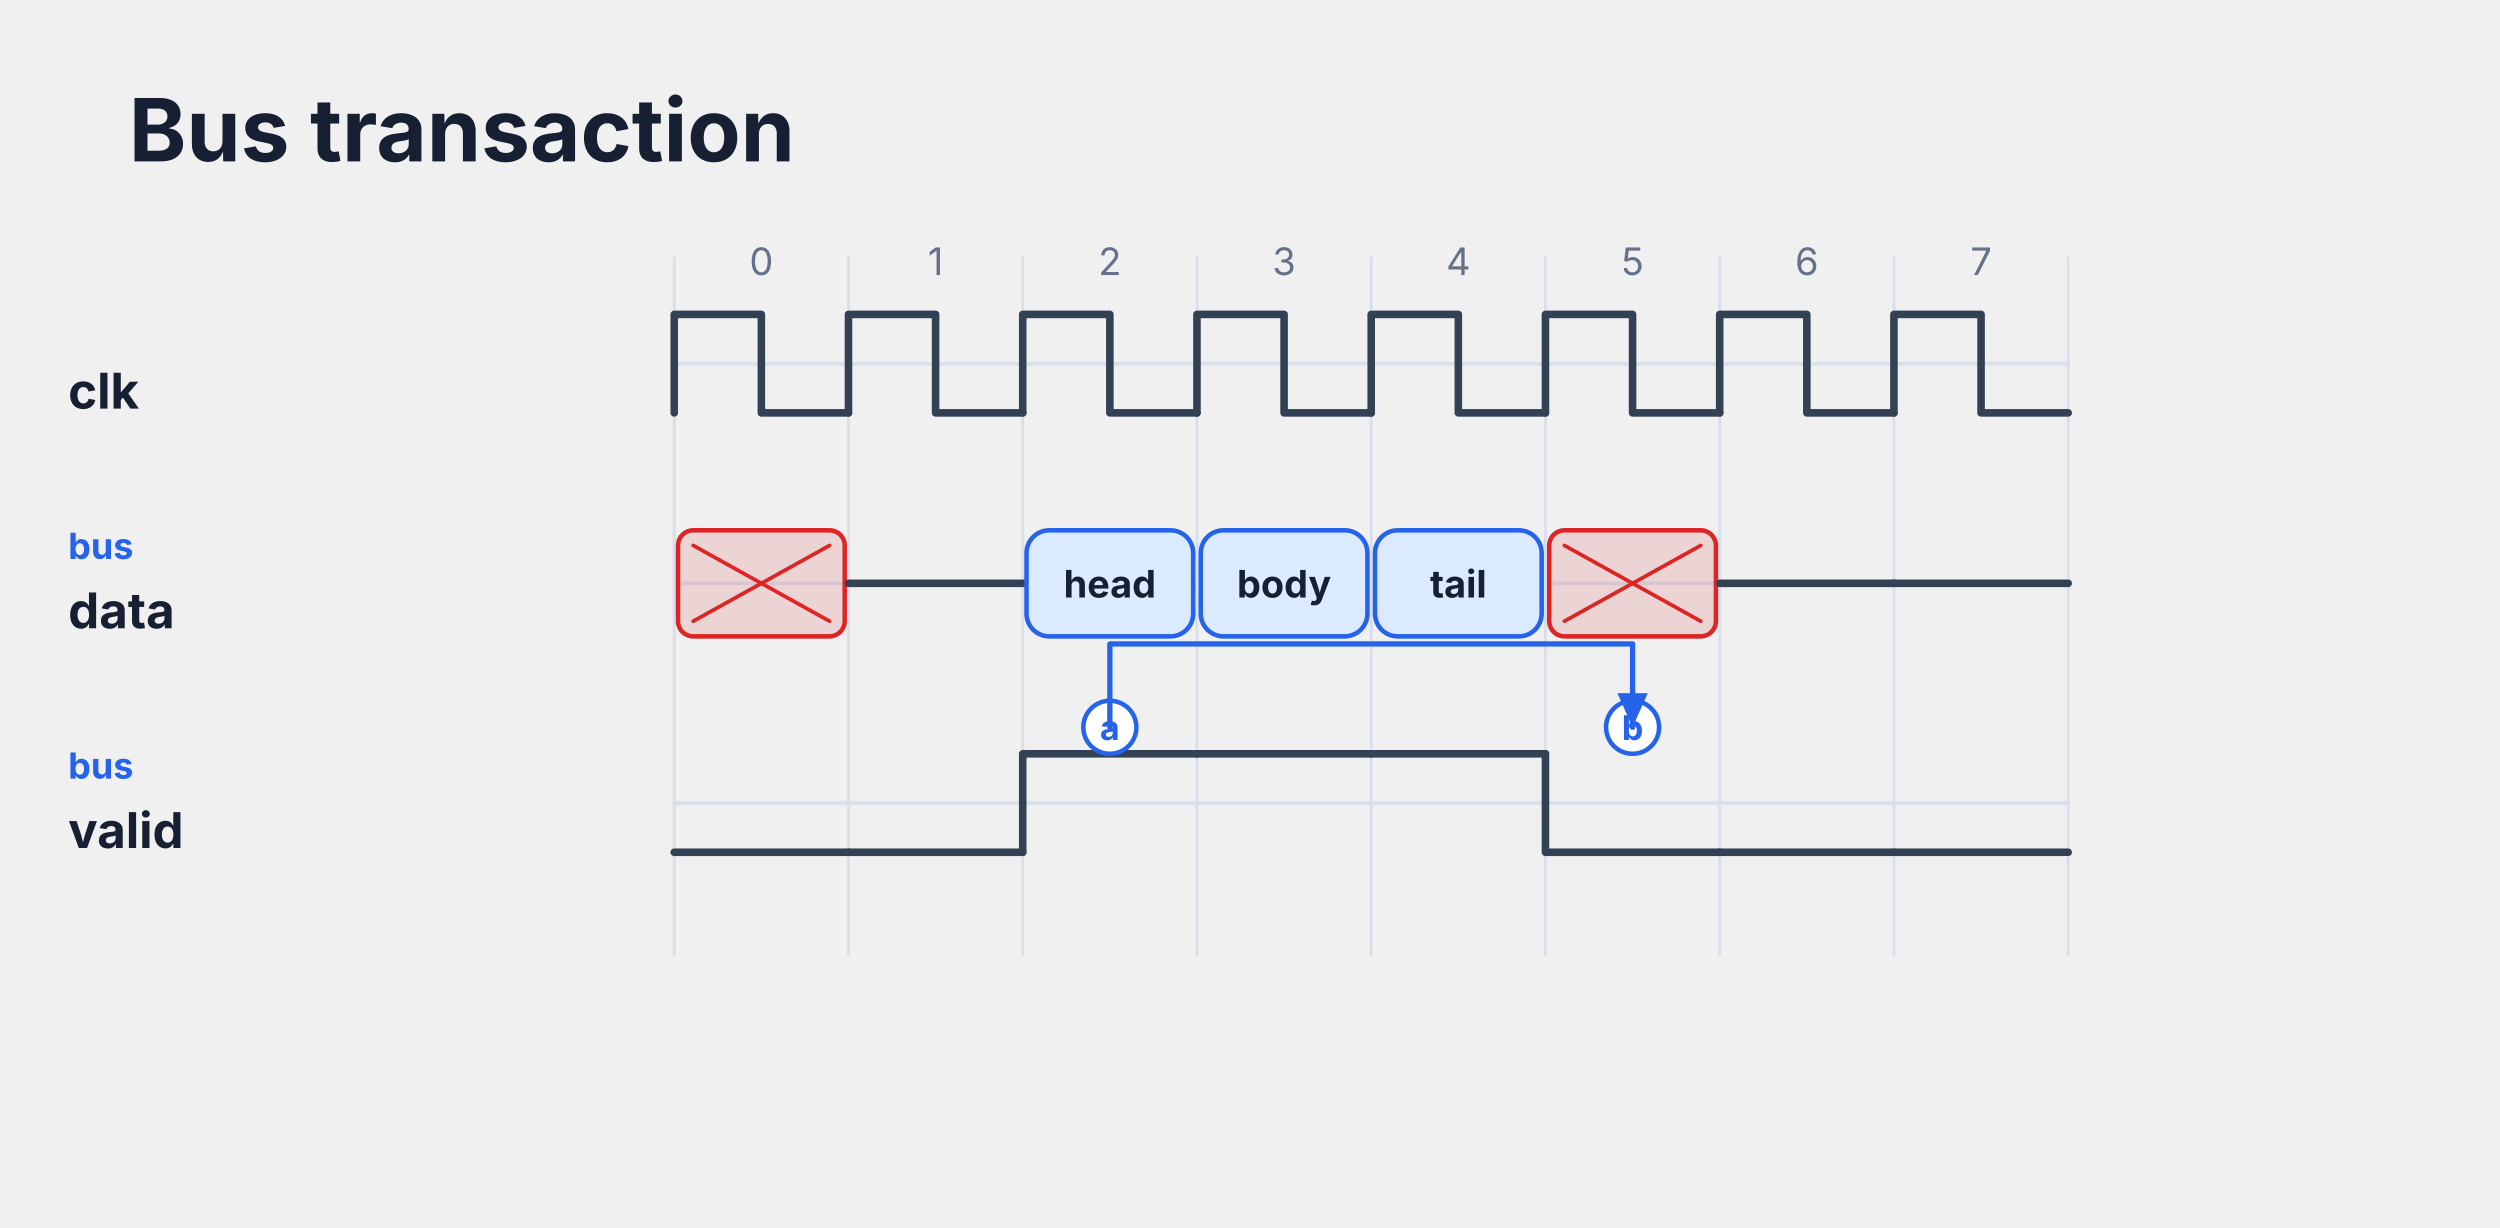
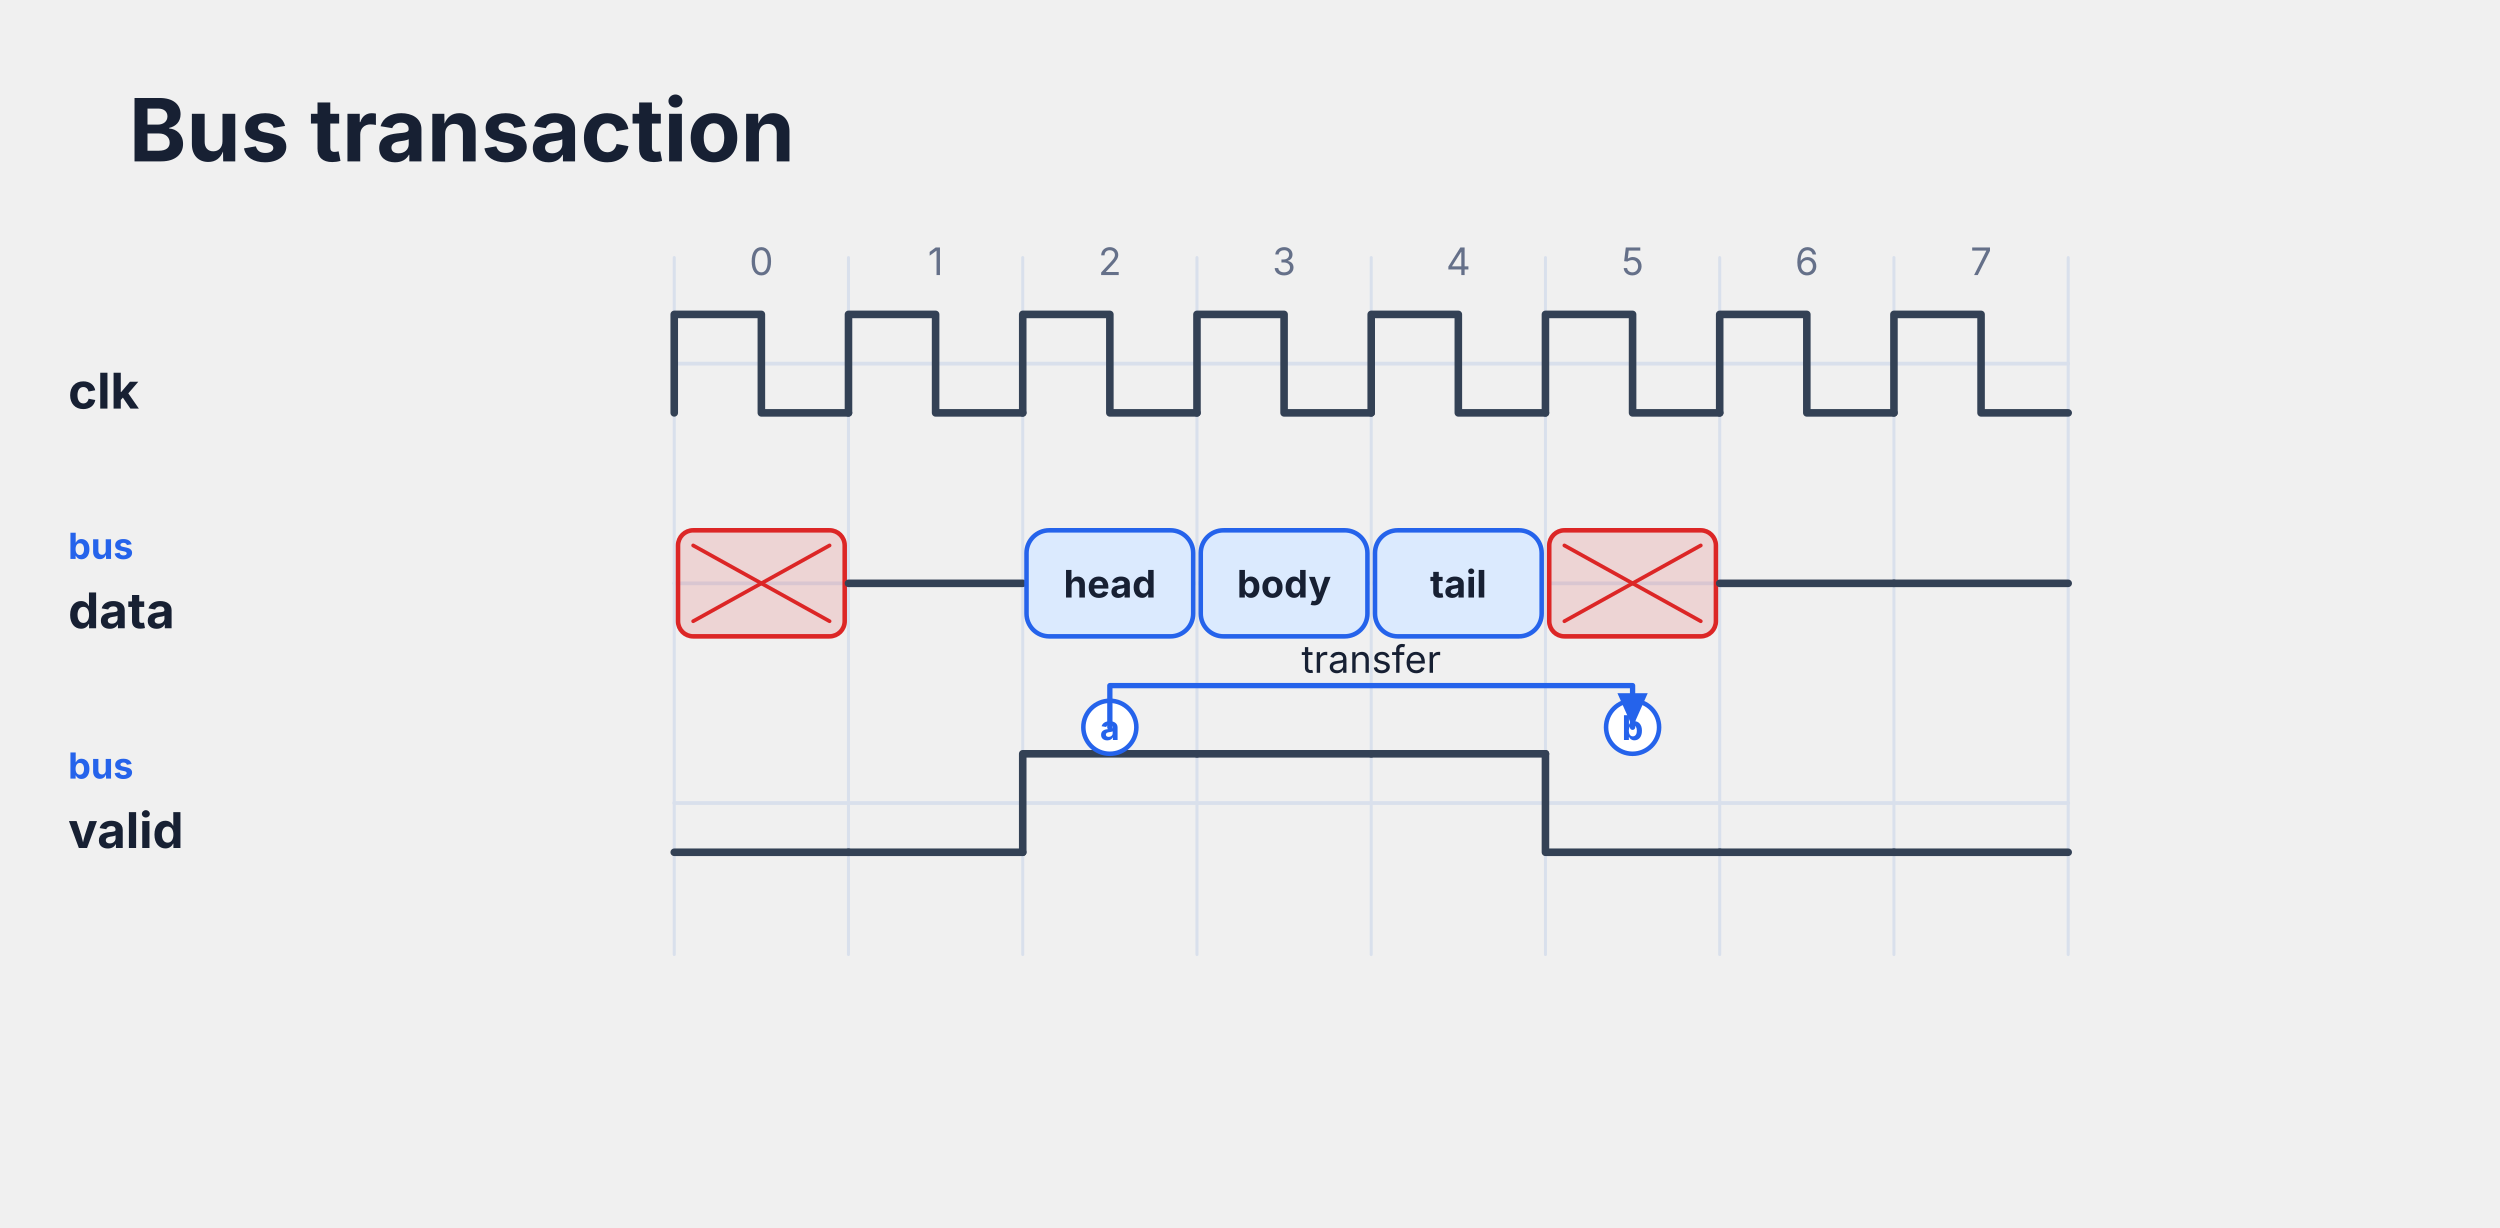
<svg xmlns="http://www.w3.org/2000/svg" width="660.00" height="324.00" viewBox="0 0 660.00 324.00" role="img" aria-labelledby="diagram-title">
  <g shape-rendering="geometricPrecision" text-rendering="optimizeLegibility" font-family="Inter, ui-sans-serif, system-ui, sans-serif">
    <text x="34.00" y="34.00" font-size="23.00" text-anchor="start" dominant-baseline="middle" fill="#172033" font-weight="650" font-style="normal">Bus transaction</text>
    <line x1="178.00" y1="68.00" x2="178.00" y2="252.00" fill="none" stroke="#d9e0ec" stroke-width="0.80" stroke-opacity="1.000" stroke-linecap="round" stroke-linejoin="round" />
    <text x="201.00" y="69.00" font-size="10.00" text-anchor="middle" dominant-baseline="middle" fill="#657089" font-weight="400" font-style="normal">0</text>
    <line x1="224.00" y1="68.00" x2="224.00" y2="252.00" fill="none" stroke="#d9e0ec" stroke-width="0.80" stroke-opacity="1.000" stroke-linecap="round" stroke-linejoin="round" />
    <text x="247.00" y="69.00" font-size="10.00" text-anchor="middle" dominant-baseline="middle" fill="#657089" font-weight="400" font-style="normal">1</text>
    <line x1="270.00" y1="68.00" x2="270.00" y2="252.00" fill="none" stroke="#d9e0ec" stroke-width="0.80" stroke-opacity="1.000" stroke-linecap="round" stroke-linejoin="round" />
    <text x="293.00" y="69.00" font-size="10.00" text-anchor="middle" dominant-baseline="middle" fill="#657089" font-weight="400" font-style="normal">2</text>
    <line x1="316.00" y1="68.00" x2="316.00" y2="252.00" fill="none" stroke="#d9e0ec" stroke-width="0.80" stroke-opacity="1.000" stroke-linecap="round" stroke-linejoin="round" />
    <text x="339.00" y="69.00" font-size="10.00" text-anchor="middle" dominant-baseline="middle" fill="#657089" font-weight="400" font-style="normal">3</text>
    <line x1="362.00" y1="68.00" x2="362.00" y2="252.00" fill="none" stroke="#d9e0ec" stroke-width="0.80" stroke-opacity="1.000" stroke-linecap="round" stroke-linejoin="round" />
    <text x="385.00" y="69.00" font-size="10.00" text-anchor="middle" dominant-baseline="middle" fill="#657089" font-weight="400" font-style="normal">4</text>
    <line x1="408.00" y1="68.00" x2="408.00" y2="252.00" fill="none" stroke="#d9e0ec" stroke-width="0.80" stroke-opacity="1.000" stroke-linecap="round" stroke-linejoin="round" />
    <text x="431.00" y="69.00" font-size="10.00" text-anchor="middle" dominant-baseline="middle" fill="#657089" font-weight="400" font-style="normal">5</text>
    <line x1="454.00" y1="68.00" x2="454.00" y2="252.00" fill="none" stroke="#d9e0ec" stroke-width="0.80" stroke-opacity="1.000" stroke-linecap="round" stroke-linejoin="round" />
    <text x="477.00" y="69.00" font-size="10.00" text-anchor="middle" dominant-baseline="middle" fill="#657089" font-weight="400" font-style="normal">6</text>
    <line x1="500.00" y1="68.00" x2="500.00" y2="252.00" fill="none" stroke="#d9e0ec" stroke-width="0.80" stroke-opacity="1.000" stroke-linecap="round" stroke-linejoin="round" />
    <text x="523.00" y="69.00" font-size="10.00" text-anchor="middle" dominant-baseline="middle" fill="#657089" font-weight="400" font-style="normal">7</text>
    <line x1="546.00" y1="68.00" x2="546.00" y2="252.00" fill="none" stroke="#d9e0ec" stroke-width="0.80" stroke-opacity="1.000" stroke-linecap="round" stroke-linejoin="round" />
    <text x="18.00" y="103.00" font-size="13.00" text-anchor="start" dominant-baseline="middle" fill="#172033" font-weight="650" font-style="normal">clk</text>
    <line x1="178.00" y1="96.00" x2="546.00" y2="96.00" fill="none" stroke="#d9e0ec" stroke-width="1.00" stroke-opacity="1.000" stroke-linecap="round" stroke-linejoin="round" />
    <polyline points="178.00,109.00 178.00,83.00 201.00,83.00 201.00,109.00 224.00,109.00" fill="none" stroke="#334155" stroke-width="2.00" stroke-opacity="1.000" stroke-linecap="round" stroke-linejoin="round" />
    <polyline points="224.00,109.00 224.00,83.00 247.00,83.00 247.00,109.00 270.00,109.00" fill="none" stroke="#334155" stroke-width="2.00" stroke-opacity="1.000" stroke-linecap="round" stroke-linejoin="round" />
    <polyline points="270.00,109.00 270.00,83.00 293.00,83.00 293.00,109.00 316.00,109.00" fill="none" stroke="#334155" stroke-width="2.00" stroke-opacity="1.000" stroke-linecap="round" stroke-linejoin="round" />
    <polyline points="316.00,109.00 316.00,83.00 339.00,83.00 339.00,109.00 362.00,109.00" fill="none" stroke="#334155" stroke-width="2.00" stroke-opacity="1.000" stroke-linecap="round" stroke-linejoin="round" />
    <polyline points="362.00,109.00 362.00,83.00 385.00,83.00 385.00,109.00 408.00,109.00" fill="none" stroke="#334155" stroke-width="2.00" stroke-opacity="1.000" stroke-linecap="round" stroke-linejoin="round" />
    <polyline points="408.00,109.00 408.00,83.00 431.00,83.00 431.00,109.00 454.00,109.00" fill="none" stroke="#334155" stroke-width="2.00" stroke-opacity="1.000" stroke-linecap="round" stroke-linejoin="round" />
    <polyline points="454.00,109.00 454.00,83.00 477.00,83.00 477.00,109.00 500.00,109.00" fill="none" stroke="#334155" stroke-width="2.00" stroke-opacity="1.000" stroke-linecap="round" stroke-linejoin="round" />
    <polyline points="500.00,109.00 500.00,83.00 523.00,83.00 523.00,109.00 546.00,109.00" fill="none" stroke="#334155" stroke-width="2.00" stroke-opacity="1.000" stroke-linecap="round" stroke-linejoin="round" />
    <text x="18.00" y="144.00" font-size="9.50" text-anchor="start" dominant-baseline="middle" fill="#2563eb" font-weight="650" font-style="normal">bus</text>
    <text x="18.00" y="161.00" font-size="13.00" text-anchor="start" dominant-baseline="middle" fill="#172033" font-weight="650" font-style="normal">data</text>
    <line x1="178.00" y1="154.00" x2="546.00" y2="154.00" fill="none" stroke="#d9e0ec" stroke-width="1.00" stroke-opacity="1.000" stroke-linecap="round" stroke-linejoin="round" />
    <rect x="179.00" y="140.00" width="44.00" height="28.00" rx="4.00" fill="#dc2626" fill-opacity="0.140" stroke="#dc2626" stroke-width="1.20" stroke-opacity="1.000" stroke-linecap="round" stroke-linejoin="round" />
    <line x1="183.00" y1="144.00" x2="219.00" y2="164.00" fill="none" stroke="#dc2626" stroke-width="1.00" stroke-opacity="1.000" stroke-linecap="round" stroke-linejoin="round" />
    <line x1="183.00" y1="164.00" x2="219.00" y2="144.00" fill="none" stroke="#dc2626" stroke-width="1.00" stroke-opacity="1.000" stroke-linecap="round" stroke-linejoin="round" />
    <polyline points="224.00,154.00 224.00,154.00 270.00,154.00" fill="none" stroke="#334155" stroke-width="2.00" stroke-opacity="1.000" stroke-linecap="round" stroke-linejoin="round" />
    <rect x="271.00" y="140.00" width="44.00" height="28.00" rx="6.00" fill="#dbeafe" fill-opacity="1.000" stroke="#2563eb" stroke-width="1.20" stroke-opacity="1.000" stroke-linecap="round" stroke-linejoin="round" />
    <text x="293.00" y="154.00" font-size="10.00" text-anchor="middle" dominant-baseline="middle" fill="#172033" font-weight="650" font-style="normal">head</text>
    <rect x="317.00" y="140.00" width="44.00" height="28.00" rx="6.00" fill="#dbeafe" fill-opacity="1.000" stroke="#2563eb" stroke-width="1.20" stroke-opacity="1.000" stroke-linecap="round" stroke-linejoin="round" />
    <text x="339.00" y="154.00" font-size="10.00" text-anchor="middle" dominant-baseline="middle" fill="#172033" font-weight="650" font-style="normal">body</text>
    <rect x="363.00" y="140.00" width="44.00" height="28.00" rx="6.00" fill="#dbeafe" fill-opacity="1.000" stroke="#2563eb" stroke-width="1.20" stroke-opacity="1.000" stroke-linecap="round" stroke-linejoin="round" />
    <text x="385.00" y="154.00" font-size="10.00" text-anchor="middle" dominant-baseline="middle" fill="#172033" font-weight="650" font-style="normal">tail</text>
    <rect x="409.00" y="140.00" width="44.00" height="28.00" rx="4.00" fill="#dc2626" fill-opacity="0.140" stroke="#dc2626" stroke-width="1.20" stroke-opacity="1.000" stroke-linecap="round" stroke-linejoin="round" />
    <line x1="413.00" y1="144.00" x2="449.00" y2="164.00" fill="none" stroke="#dc2626" stroke-width="1.00" stroke-opacity="1.000" stroke-linecap="round" stroke-linejoin="round" />
    <line x1="413.00" y1="164.00" x2="449.00" y2="144.00" fill="none" stroke="#dc2626" stroke-width="1.00" stroke-opacity="1.000" stroke-linecap="round" stroke-linejoin="round" />
    <polyline points="454.00,154.00 454.00,154.00 500.00,154.00" fill="none" stroke="#334155" stroke-width="2.00" stroke-opacity="1.000" stroke-linecap="round" stroke-linejoin="round" />
    <polyline points="500.00,154.00 500.00,154.00 546.00,154.00" fill="none" stroke="#334155" stroke-width="2.00" stroke-opacity="1.000" stroke-linecap="round" stroke-linejoin="round" />
    <text x="18.00" y="202.00" font-size="9.50" text-anchor="start" dominant-baseline="middle" fill="#2563eb" font-weight="650" font-style="normal">bus</text>
    <text x="18.00" y="219.00" font-size="13.00" text-anchor="start" dominant-baseline="middle" fill="#172033" font-weight="650" font-style="normal">valid</text>
    <line x1="178.00" y1="212.00" x2="546.00" y2="212.00" fill="none" stroke="#d9e0ec" stroke-width="1.00" stroke-opacity="1.000" stroke-linecap="round" stroke-linejoin="round" />
    <polyline points="178.00,225.00 178.00,225.00 224.00,225.00" fill="none" stroke="#334155" stroke-width="2.00" stroke-opacity="1.000" stroke-linecap="round" stroke-linejoin="round" />
    <polyline points="224.00,225.00 224.00,225.00 270.00,225.00" fill="none" stroke="#334155" stroke-width="2.00" stroke-opacity="1.000" stroke-linecap="round" stroke-linejoin="round" />
    <polyline points="270.00,225.00 270.00,199.00 316.00,199.00" fill="none" stroke="#334155" stroke-width="2.00" stroke-opacity="1.000" stroke-linecap="round" stroke-linejoin="round" />
    <polyline points="316.00,199.00 316.00,199.00 362.00,199.00" fill="none" stroke="#334155" stroke-width="2.00" stroke-opacity="1.000" stroke-linecap="round" stroke-linejoin="round" />
    <polyline points="362.00,199.00 362.00,199.00 408.00,199.00" fill="none" stroke="#334155" stroke-width="2.00" stroke-opacity="1.000" stroke-linecap="round" stroke-linejoin="round" />
    <polyline points="408.00,199.00 408.00,225.00 454.00,225.00" fill="none" stroke="#334155" stroke-width="2.00" stroke-opacity="1.000" stroke-linecap="round" stroke-linejoin="round" />
    <polyline points="454.00,225.00 454.00,225.00 500.00,225.00" fill="none" stroke="#334155" stroke-width="2.00" stroke-opacity="1.000" stroke-linecap="round" stroke-linejoin="round" />
    <polyline points="500.00,225.00 500.00,225.00 546.00,225.00" fill="none" stroke="#334155" stroke-width="2.00" stroke-opacity="1.000" stroke-linecap="round" stroke-linejoin="round" />
    <ellipse cx="293.00" cy="192.00" rx="7.00" ry="7.00" fill="#ffffff" fill-opacity="1.000" stroke="#2563eb" stroke-width="1.20" stroke-opacity="1.000" stroke-linecap="round" stroke-linejoin="round" />
    <text x="293.00" y="192.00" font-size="9.00" text-anchor="middle" dominant-baseline="middle" fill="#2563eb" font-weight="650" font-style="normal">a</text>
    <ellipse cx="431.00" cy="192.00" rx="7.00" ry="7.00" fill="#ffffff" fill-opacity="1.000" stroke="#2563eb" stroke-width="1.20" stroke-opacity="1.000" stroke-linecap="round" stroke-linejoin="round" />
    <text x="431.00" y="192.00" font-size="9.00" text-anchor="middle" dominant-baseline="middle" fill="#2563eb" font-weight="650" font-style="normal">b</text>
-     <polyline points="293.00,192.00 293.00,170.00 431.00,170.00 431.00,192.00" fill="none" stroke="#2563eb" stroke-width="1.40" stroke-opacity="1.000" stroke-linecap="round" stroke-linejoin="round" />
+     <polyline points="293.00,192.00 293.00,181.00 431.00,181.00 431.00,192.00" fill="none" stroke="#2563eb" stroke-width="1.40" stroke-opacity="1.000" stroke-linecap="round" stroke-linejoin="round" />
    <polygon points="431.00,192.00 427.00,183.00 435.00,183.00" fill="#2563eb" fill-opacity="1.000" stroke="none" />
+     <text x="362.00" y="174.00" font-size="10.00" text-anchor="middle" dominant-baseline="middle" fill="#172033" font-weight="400" font-style="normal">transfer</text>
  </g>
</svg>
